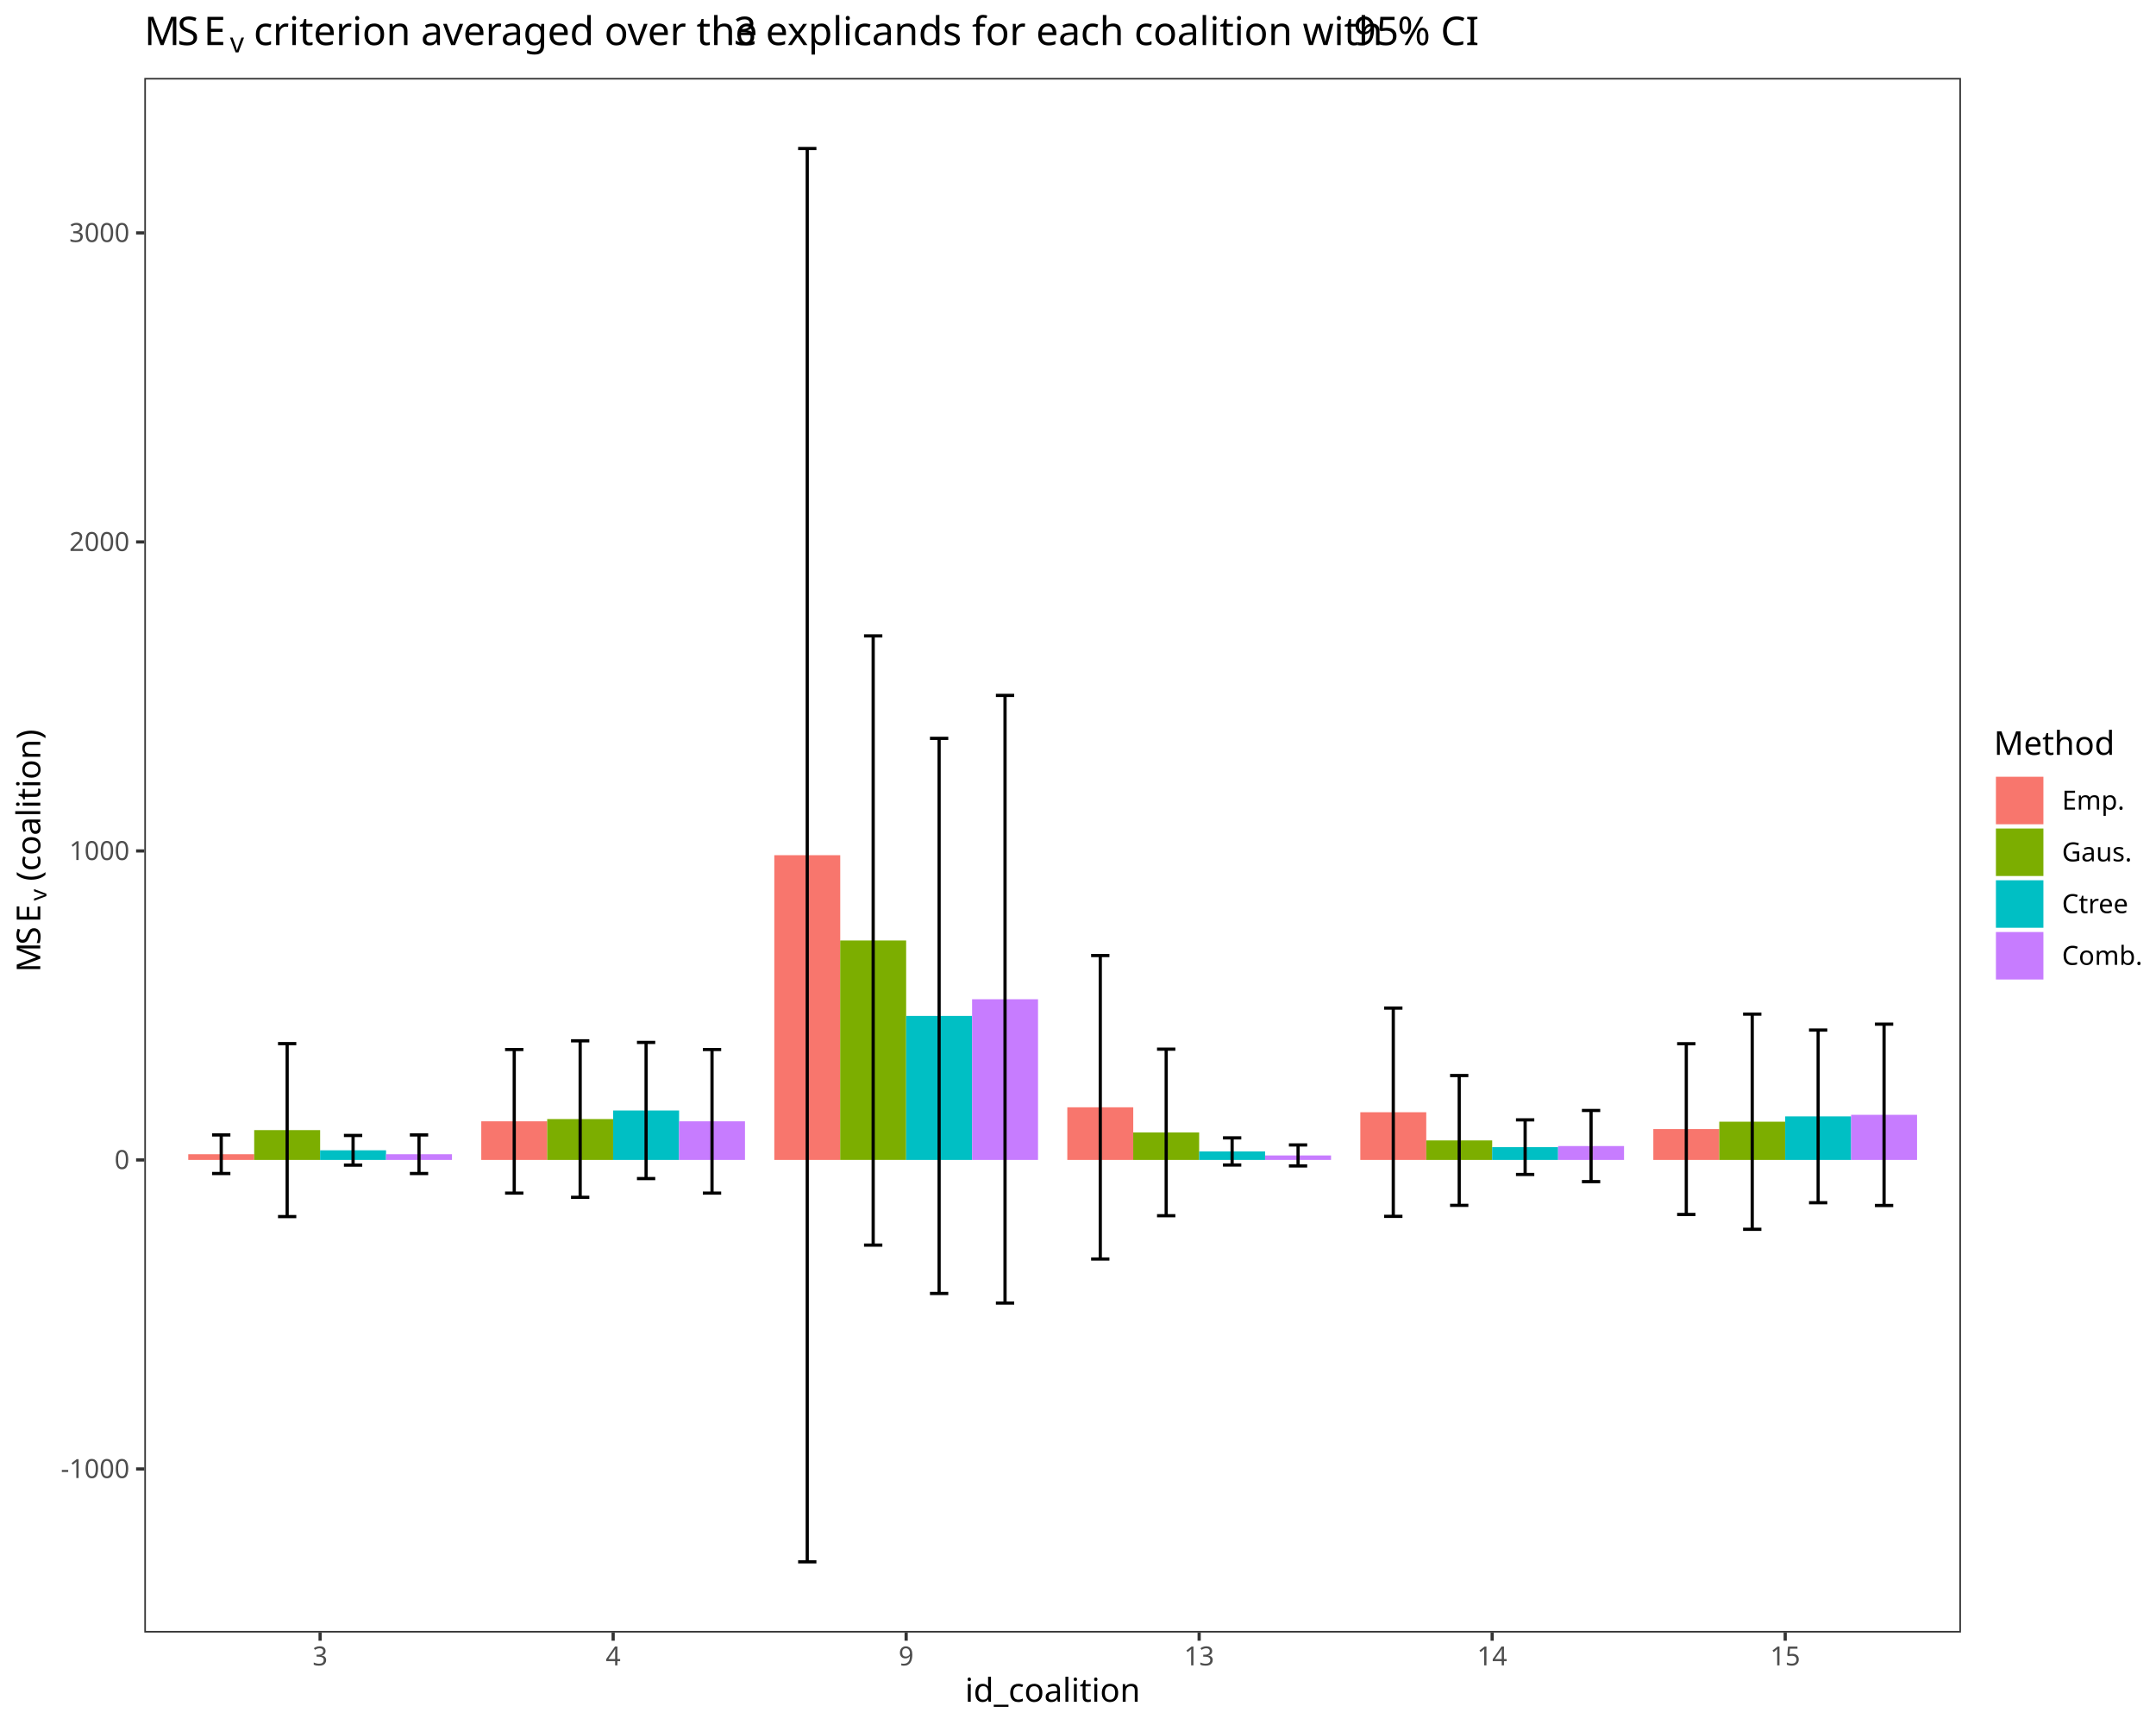
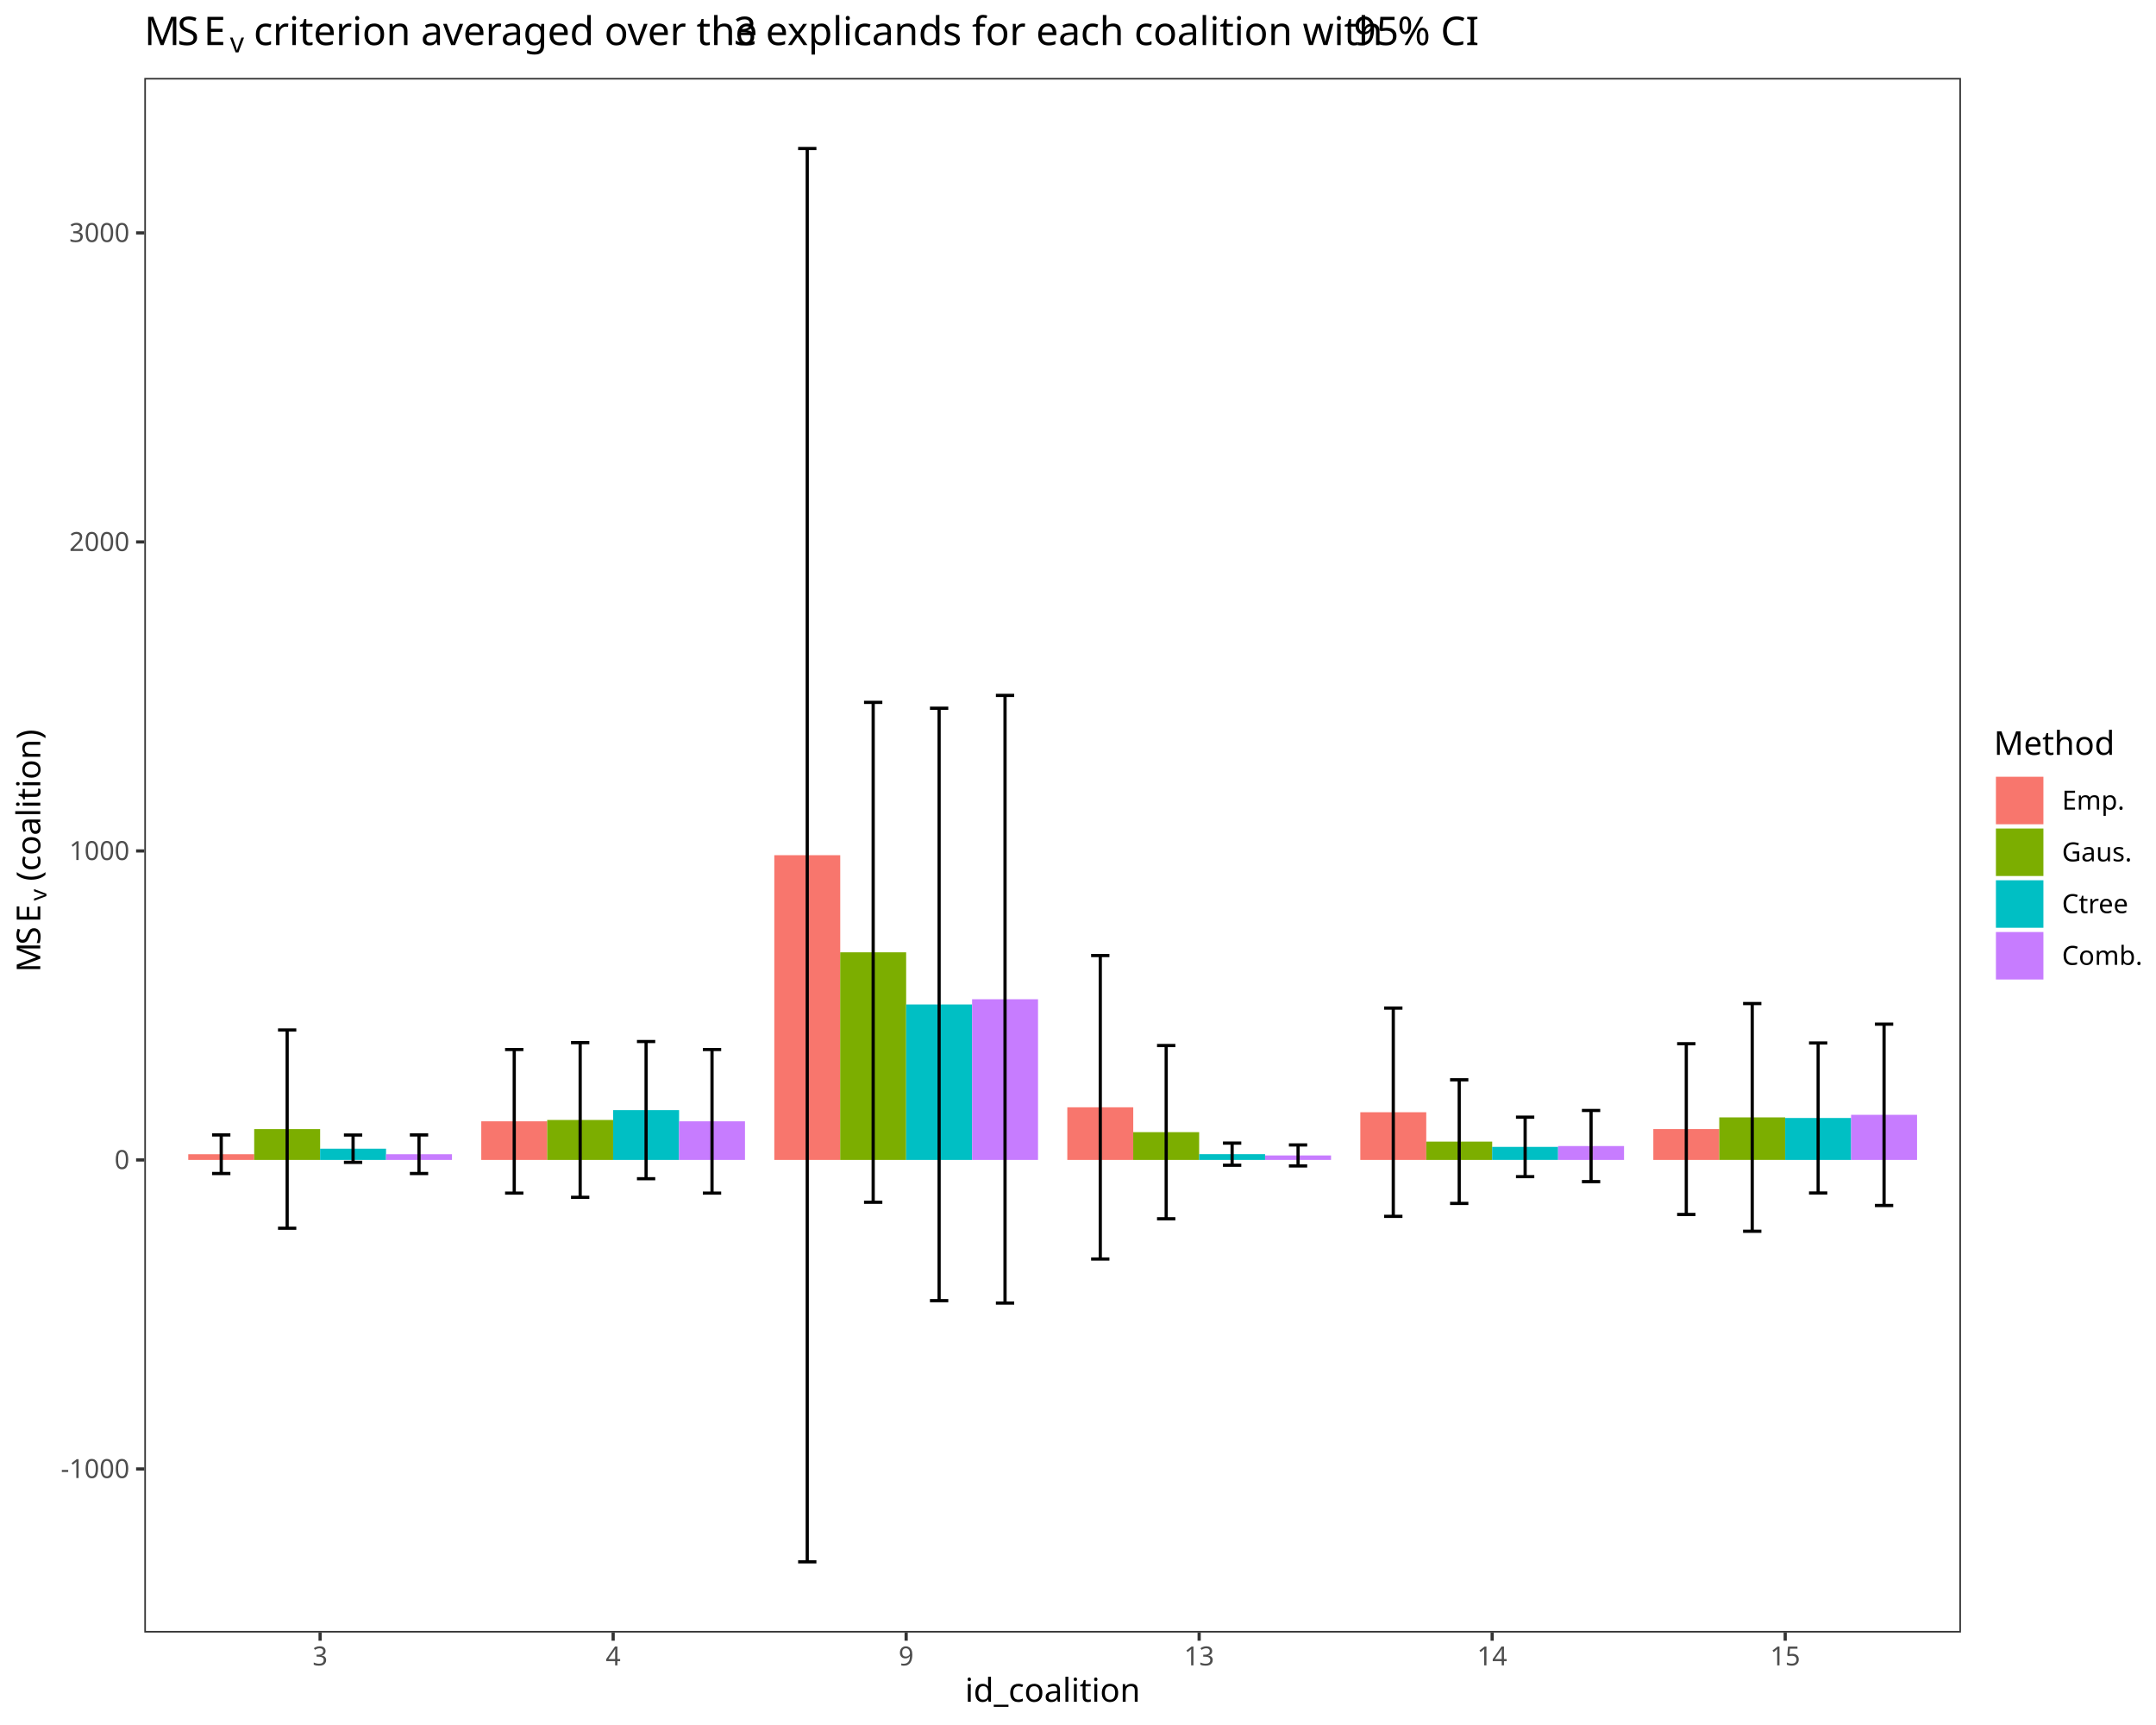
<svg xmlns="http://www.w3.org/2000/svg" class="svglite" data-engine-version="2.0" width="720.00pt" height="576.00pt" viewBox="0 0 720.00 576.00">
  <defs>
    <style type="text/css">
    .svglite line, .svglite polyline, .svglite polygon, .svglite path, .svglite rect, .svglite circle {
      fill: none;
      stroke: #000000;
      stroke-linecap: round;
      stroke-linejoin: round;
      stroke-miterlimit: 10.00;
    }
  </style>
  </defs>
  <rect width="100%" height="100%" style="stroke: none; fill: #FFFFFF;" />
  <defs>
    <clipPath id="cpMC4wMHw3MjAuMDB8MC4wMHw1NzYuMDA=">
      <rect x="0.00" y="0.00" width="720.00" height="576.00" />
    </clipPath>
  </defs>
  <g clip-path="url(#cpMC4wMHw3MjAuMDB8MC4wMHw1NzYuMDA=)">
    <rect x="0" y="0.00" width="720.00" height="576.00" style="stroke-width: 1.07; stroke: #FFFFFF; fill: #FFFFFF;" />
  </g>
  <defs>
    <clipPath id="cpNDguMTl8NjU0Ljg4fDI2LjAxfDU0NS4xMQ==">
      <rect x="48.19" y="26.01" width="606.68" height="519.11" />
    </clipPath>
  </defs>
  <g clip-path="url(#cpNDguMTl8NjU0Ljg4fDI2LjAxfDU0NS4xMQ==)">
    <rect x="48.19" y="26.01" width="606.68" height="519.11" style="stroke-width: 1.07; stroke: none; fill: #FFFFFF;" />
    <rect x="62.87" y="385.41" width="22.02" height="1.91" style="stroke-width: 1.07; stroke: none; stroke-linecap: butt; stroke-linejoin: miter; fill: #F8766D;" />
    <rect x="160.72" y="374.42" width="22.02" height="12.90" style="stroke-width: 1.07; stroke: none; stroke-linecap: butt; stroke-linejoin: miter; fill: #F8766D;" />
    <rect x="258.58" y="285.56" width="22.02" height="101.76" style="stroke-width: 1.07; stroke: none; stroke-linecap: butt; stroke-linejoin: miter; fill: #F8766D;" />
    <rect x="356.43" y="369.74" width="22.02" height="17.58" style="stroke-width: 1.07; stroke: none; stroke-linecap: butt; stroke-linejoin: miter; fill: #F8766D;" />
    <rect x="454.28" y="371.39" width="22.02" height="15.93" style="stroke-width: 1.07; stroke: none; stroke-linecap: butt; stroke-linejoin: miter; fill: #F8766D;" />
    <rect x="552.13" y="377.01" width="22.02" height="10.31" style="stroke-width: 1.07; stroke: none; stroke-linecap: butt; stroke-linejoin: miter; fill: #F8766D;" />
-     <rect x="84.89" y="377.36" width="22.02" height="9.96" style="stroke-width: 1.07; stroke: none; stroke-linecap: butt; stroke-linejoin: miter; fill: #7CAE00;" />
-     <rect x="182.74" y="373.67" width="22.02" height="13.65" style="stroke-width: 1.07; stroke: none; stroke-linecap: butt; stroke-linejoin: miter; fill: #7CAE00;" />
-     <rect x="280.59" y="314.04" width="22.02" height="73.27" style="stroke-width: 1.07; stroke: none; stroke-linecap: butt; stroke-linejoin: miter; fill: #7CAE00;" />
-     <rect x="378.44" y="378.14" width="22.02" height="9.18" style="stroke-width: 1.07; stroke: none; stroke-linecap: butt; stroke-linejoin: miter; fill: #7CAE00;" />
-     <rect x="476.30" y="380.80" width="22.02" height="6.52" style="stroke-width: 1.07; stroke: none; stroke-linecap: butt; stroke-linejoin: miter; fill: #7CAE00;" />
-     <rect x="574.15" y="374.55" width="22.02" height="12.77" style="stroke-width: 1.07; stroke: none; stroke-linecap: butt; stroke-linejoin: miter; fill: #7CAE00;" />
-     <rect x="106.90" y="384.10" width="22.02" height="3.22" style="stroke-width: 1.07; stroke: none; stroke-linecap: butt; stroke-linejoin: miter; fill: #00BFC4;" />
-     <rect x="204.76" y="370.81" width="22.02" height="16.51" style="stroke-width: 1.07; stroke: none; stroke-linecap: butt; stroke-linejoin: miter; fill: #00BFC4;" />
-     <rect x="302.61" y="339.23" width="22.02" height="48.09" style="stroke-width: 1.07; stroke: none; stroke-linecap: butt; stroke-linejoin: miter; fill: #00BFC4;" />
-     <rect x="400.46" y="384.48" width="22.02" height="2.84" style="stroke-width: 1.07; stroke: none; stroke-linecap: butt; stroke-linejoin: miter; fill: #00BFC4;" />
-     <rect x="498.31" y="383.05" width="22.02" height="4.27" style="stroke-width: 1.07; stroke: none; stroke-linecap: butt; stroke-linejoin: miter; fill: #00BFC4;" />
-     <rect x="596.17" y="372.78" width="22.02" height="14.54" style="stroke-width: 1.07; stroke: none; stroke-linecap: butt; stroke-linejoin: miter; fill: #00BFC4;" />
+     <rect x="84.89" y="377.02" width="22.02" height="10.30" style="stroke-width: 1.07; stroke: none; stroke-linecap: butt; stroke-linejoin: miter; fill: #7CAE00;" />
+     <rect x="182.74" y="373.97" width="22.02" height="13.35" style="stroke-width: 1.07; stroke: none; stroke-linecap: butt; stroke-linejoin: miter; fill: #7CAE00;" />
+     <rect x="280.59" y="317.99" width="22.02" height="69.33" style="stroke-width: 1.07; stroke: none; stroke-linecap: butt; stroke-linejoin: miter; fill: #7CAE00;" />
+     <rect x="378.44" y="378.04" width="22.02" height="9.28" style="stroke-width: 1.07; stroke: none; stroke-linecap: butt; stroke-linejoin: miter; fill: #7CAE00;" />
+     <rect x="476.30" y="381.20" width="22.02" height="6.12" style="stroke-width: 1.07; stroke: none; stroke-linecap: butt; stroke-linejoin: miter; fill: #7CAE00;" />
+     <rect x="574.15" y="373.11" width="22.02" height="14.20" style="stroke-width: 1.07; stroke: none; stroke-linecap: butt; stroke-linejoin: miter; fill: #7CAE00;" />
+     <rect x="106.90" y="383.56" width="22.02" height="3.76" style="stroke-width: 1.07; stroke: none; stroke-linecap: butt; stroke-linejoin: miter; fill: #00BFC4;" />
+     <rect x="204.76" y="370.69" width="22.02" height="16.63" style="stroke-width: 1.07; stroke: none; stroke-linecap: butt; stroke-linejoin: miter; fill: #00BFC4;" />
+     <rect x="302.61" y="335.40" width="22.02" height="51.92" style="stroke-width: 1.07; stroke: none; stroke-linecap: butt; stroke-linejoin: miter; fill: #00BFC4;" />
+     <rect x="400.46" y="385.39" width="22.02" height="1.93" style="stroke-width: 1.07; stroke: none; stroke-linecap: butt; stroke-linejoin: miter; fill: #00BFC4;" />
+     <rect x="498.31" y="382.96" width="22.02" height="4.35" style="stroke-width: 1.07; stroke: none; stroke-linecap: butt; stroke-linejoin: miter; fill: #00BFC4;" />
+     <rect x="596.17" y="373.31" width="22.02" height="14.01" style="stroke-width: 1.07; stroke: none; stroke-linecap: butt; stroke-linejoin: miter; fill: #00BFC4;" />
    <rect x="128.92" y="385.41" width="22.02" height="1.91" style="stroke-width: 1.07; stroke: none; stroke-linecap: butt; stroke-linejoin: miter; fill: #C77CFF;" />
    <rect x="226.77" y="374.42" width="22.02" height="12.90" style="stroke-width: 1.07; stroke: none; stroke-linecap: butt; stroke-linejoin: miter; fill: #C77CFF;" />
    <rect x="324.63" y="333.66" width="22.02" height="53.66" style="stroke-width: 1.07; stroke: none; stroke-linecap: butt; stroke-linejoin: miter; fill: #C77CFF;" />
    <rect x="422.48" y="385.82" width="22.02" height="1.50" style="stroke-width: 1.07; stroke: none; stroke-linecap: butt; stroke-linejoin: miter; fill: #C77CFF;" />
    <rect x="520.33" y="382.68" width="22.02" height="4.64" style="stroke-width: 1.07; stroke: none; stroke-linecap: butt; stroke-linejoin: miter; fill: #C77CFF;" />
    <rect x="618.18" y="372.25" width="22.02" height="15.07" style="stroke-width: 1.07; stroke: none; stroke-linecap: butt; stroke-linejoin: miter; fill: #C77CFF;" />
    <polyline points="70.82,378.97 76.94,378.97 " style="stroke-width: 1.07; stroke-linecap: butt;" />
    <polyline points="73.88,378.97 73.88,391.86 " style="stroke-width: 1.07; stroke-linecap: butt;" />
    <polyline points="70.82,391.86 76.94,391.86 " style="stroke-width: 1.07; stroke-linecap: butt;" />
    <polyline points="168.67,350.45 174.79,350.45 " style="stroke-width: 1.07; stroke-linecap: butt;" />
    <polyline points="171.73,350.45 171.73,398.39 " style="stroke-width: 1.07; stroke-linecap: butt;" />
    <polyline points="168.67,398.39 174.79,398.39 " style="stroke-width: 1.07; stroke-linecap: butt;" />
    <polyline points="266.53,49.60 272.64,49.60 " style="stroke-width: 1.07; stroke-linecap: butt;" />
    <polyline points="269.58,49.60 269.58,521.52 " style="stroke-width: 1.07; stroke-linecap: butt;" />
    <polyline points="266.53,521.52 272.64,521.52 " style="stroke-width: 1.07; stroke-linecap: butt;" />
    <polyline points="364.38,319.07 370.49,319.07 " style="stroke-width: 1.07; stroke-linecap: butt;" />
    <polyline points="367.44,319.07 367.44,420.41 " style="stroke-width: 1.07; stroke-linecap: butt;" />
    <polyline points="364.38,420.41 370.49,420.41 " style="stroke-width: 1.07; stroke-linecap: butt;" />
    <polyline points="462.23,336.62 468.35,336.62 " style="stroke-width: 1.07; stroke-linecap: butt;" />
    <polyline points="465.29,336.62 465.29,406.16 " style="stroke-width: 1.07; stroke-linecap: butt;" />
    <polyline points="462.23,406.16 468.35,406.16 " style="stroke-width: 1.07; stroke-linecap: butt;" />
    <polyline points="560.08,348.51 566.20,348.51 " style="stroke-width: 1.07; stroke-linecap: butt;" />
    <polyline points="563.14,348.51 563.14,405.52 " style="stroke-width: 1.07; stroke-linecap: butt;" />
    <polyline points="560.08,405.52 566.20,405.52 " style="stroke-width: 1.07; stroke-linecap: butt;" />
-     <polyline points="92.84,348.48 98.95,348.48 " style="stroke-width: 1.07; stroke-linecap: butt;" />
-     <polyline points="95.90,348.48 95.90,406.24 " style="stroke-width: 1.07; stroke-linecap: butt;" />
-     <polyline points="92.84,406.24 98.95,406.24 " style="stroke-width: 1.07; stroke-linecap: butt;" />
-     <polyline points="190.69,347.54 196.81,347.54 " style="stroke-width: 1.07; stroke-linecap: butt;" />
-     <polyline points="193.75,347.54 193.75,399.79 " style="stroke-width: 1.07; stroke-linecap: butt;" />
+     <polyline points="92.84,343.92 98.95,343.92 " style="stroke-width: 1.07; stroke-linecap: butt;" />
+     <polyline points="95.90,343.92 95.90,410.12 " style="stroke-width: 1.07; stroke-linecap: butt;" />
+     <polyline points="92.84,410.12 98.95,410.12 " style="stroke-width: 1.07; stroke-linecap: butt;" />
+     <polyline points="190.69,348.15 196.81,348.15 " style="stroke-width: 1.07; stroke-linecap: butt;" />
+     <polyline points="193.75,348.15 193.75,399.79 " style="stroke-width: 1.07; stroke-linecap: butt;" />
    <polyline points="190.69,399.79 196.81,399.79 " style="stroke-width: 1.07; stroke-linecap: butt;" />
-     <polyline points="288.54,212.33 294.66,212.33 " style="stroke-width: 1.07; stroke-linecap: butt;" />
-     <polyline points="291.60,212.33 291.60,415.76 " style="stroke-width: 1.07; stroke-linecap: butt;" />
-     <polyline points="288.54,415.76 294.66,415.76 " style="stroke-width: 1.07; stroke-linecap: butt;" />
-     <polyline points="386.39,350.32 392.51,350.32 " style="stroke-width: 1.07; stroke-linecap: butt;" />
-     <polyline points="389.45,350.32 389.45,405.95 " style="stroke-width: 1.07; stroke-linecap: butt;" />
-     <polyline points="386.39,405.95 392.51,405.95 " style="stroke-width: 1.07; stroke-linecap: butt;" />
-     <polyline points="484.25,359.13 490.36,359.13 " style="stroke-width: 1.07; stroke-linecap: butt;" />
-     <polyline points="487.31,359.13 487.31,402.48 " style="stroke-width: 1.07; stroke-linecap: butt;" />
-     <polyline points="484.25,402.48 490.36,402.48 " style="stroke-width: 1.07; stroke-linecap: butt;" />
-     <polyline points="582.10,338.63 588.22,338.63 " style="stroke-width: 1.07; stroke-linecap: butt;" />
-     <polyline points="585.16,338.63 585.16,410.47 " style="stroke-width: 1.07; stroke-linecap: butt;" />
-     <polyline points="582.10,410.47 588.22,410.47 " style="stroke-width: 1.07; stroke-linecap: butt;" />
-     <polyline points="114.85,379.14 120.97,379.14 " style="stroke-width: 1.07; stroke-linecap: butt;" />
-     <polyline points="117.91,379.14 117.91,389.05 " style="stroke-width: 1.07; stroke-linecap: butt;" />
-     <polyline points="114.85,389.05 120.97,389.05 " style="stroke-width: 1.07; stroke-linecap: butt;" />
-     <polyline points="212.71,348.07 218.82,348.07 " style="stroke-width: 1.07; stroke-linecap: butt;" />
-     <polyline points="215.76,348.07 215.76,393.55 " style="stroke-width: 1.07; stroke-linecap: butt;" />
-     <polyline points="212.71,393.55 218.82,393.55 " style="stroke-width: 1.07; stroke-linecap: butt;" />
-     <polyline points="310.56,246.55 316.68,246.55 " style="stroke-width: 1.07; stroke-linecap: butt;" />
-     <polyline points="313.62,246.55 313.62,431.90 " style="stroke-width: 1.07; stroke-linecap: butt;" />
-     <polyline points="310.56,431.90 316.68,431.90 " style="stroke-width: 1.07; stroke-linecap: butt;" />
-     <polyline points="408.41,379.95 414.53,379.95 " style="stroke-width: 1.07; stroke-linecap: butt;" />
-     <polyline points="411.47,379.95 411.47,389.01 " style="stroke-width: 1.07; stroke-linecap: butt;" />
-     <polyline points="408.41,389.01 414.53,389.01 " style="stroke-width: 1.07; stroke-linecap: butt;" />
-     <polyline points="506.26,373.94 512.38,373.94 " style="stroke-width: 1.07; stroke-linecap: butt;" />
-     <polyline points="509.32,373.94 509.32,392.17 " style="stroke-width: 1.07; stroke-linecap: butt;" />
-     <polyline points="506.26,392.17 512.38,392.17 " style="stroke-width: 1.07; stroke-linecap: butt;" />
-     <polyline points="604.12,343.95 610.23,343.95 " style="stroke-width: 1.07; stroke-linecap: butt;" />
-     <polyline points="607.17,343.95 607.17,401.61 " style="stroke-width: 1.07; stroke-linecap: butt;" />
-     <polyline points="604.12,401.61 610.23,401.61 " style="stroke-width: 1.07; stroke-linecap: butt;" />
+     <polyline points="288.54,234.53 294.66,234.53 " style="stroke-width: 1.07; stroke-linecap: butt;" />
+     <polyline points="291.60,234.53 291.60,401.45 " style="stroke-width: 1.07; stroke-linecap: butt;" />
+     <polyline points="288.54,401.45 294.66,401.45 " style="stroke-width: 1.07; stroke-linecap: butt;" />
+     <polyline points="386.39,349.11 392.51,349.11 " style="stroke-width: 1.07; stroke-linecap: butt;" />
+     <polyline points="389.45,349.11 389.45,406.96 " style="stroke-width: 1.07; stroke-linecap: butt;" />
+     <polyline points="386.39,406.96 392.51,406.96 " style="stroke-width: 1.07; stroke-linecap: butt;" />
+     <polyline points="484.25,360.56 490.36,360.56 " style="stroke-width: 1.07; stroke-linecap: butt;" />
+     <polyline points="487.31,360.56 487.31,401.84 " style="stroke-width: 1.07; stroke-linecap: butt;" />
+     <polyline points="484.25,401.84 490.36,401.84 " style="stroke-width: 1.07; stroke-linecap: butt;" />
+     <polyline points="582.10,335.10 588.22,335.10 " style="stroke-width: 1.07; stroke-linecap: butt;" />
+     <polyline points="585.16,335.10 585.16,411.13 " style="stroke-width: 1.07; stroke-linecap: butt;" />
+     <polyline points="582.10,411.13 588.22,411.13 " style="stroke-width: 1.07; stroke-linecap: butt;" />
+     <polyline points="114.85,379.00 120.97,379.00 " style="stroke-width: 1.07; stroke-linecap: butt;" />
+     <polyline points="117.91,379.00 117.91,388.12 " style="stroke-width: 1.07; stroke-linecap: butt;" />
+     <polyline points="114.85,388.12 120.97,388.12 " style="stroke-width: 1.07; stroke-linecap: butt;" />
+     <polyline points="212.71,347.78 218.82,347.78 " style="stroke-width: 1.07; stroke-linecap: butt;" />
+     <polyline points="215.76,347.78 215.76,393.59 " style="stroke-width: 1.07; stroke-linecap: butt;" />
+     <polyline points="212.71,393.59 218.82,393.59 " style="stroke-width: 1.07; stroke-linecap: butt;" />
+     <polyline points="310.56,236.49 316.68,236.49 " style="stroke-width: 1.07; stroke-linecap: butt;" />
+     <polyline points="313.62,236.49 313.62,434.31 " style="stroke-width: 1.07; stroke-linecap: butt;" />
+     <polyline points="310.56,434.31 316.68,434.31 " style="stroke-width: 1.07; stroke-linecap: butt;" />
+     <polyline points="408.41,381.70 414.53,381.70 " style="stroke-width: 1.07; stroke-linecap: butt;" />
+     <polyline points="411.47,381.70 411.47,389.09 " style="stroke-width: 1.07; stroke-linecap: butt;" />
+     <polyline points="408.41,389.09 414.53,389.09 " style="stroke-width: 1.07; stroke-linecap: butt;" />
+     <polyline points="506.26,373.03 512.38,373.03 " style="stroke-width: 1.07; stroke-linecap: butt;" />
+     <polyline points="509.32,373.03 509.32,392.90 " style="stroke-width: 1.07; stroke-linecap: butt;" />
+     <polyline points="506.26,392.90 512.38,392.90 " style="stroke-width: 1.07; stroke-linecap: butt;" />
+     <polyline points="604.12,348.26 610.23,348.26 " style="stroke-width: 1.07; stroke-linecap: butt;" />
+     <polyline points="607.17,348.26 607.17,398.35 " style="stroke-width: 1.07; stroke-linecap: butt;" />
+     <polyline points="604.12,398.35 610.23,398.35 " style="stroke-width: 1.07; stroke-linecap: butt;" />
    <polyline points="136.87,378.97 142.99,378.97 " style="stroke-width: 1.07; stroke-linecap: butt;" />
    <polyline points="139.93,378.97 139.93,391.86 " style="stroke-width: 1.07; stroke-linecap: butt;" />
    <polyline points="136.87,391.86 142.99,391.86 " style="stroke-width: 1.07; stroke-linecap: butt;" />
    <polyline points="234.72,350.45 240.84,350.45 " style="stroke-width: 1.07; stroke-linecap: butt;" />
    <polyline points="237.78,350.45 237.78,398.39 " style="stroke-width: 1.07; stroke-linecap: butt;" />
    <polyline points="234.72,398.39 240.84,398.39 " style="stroke-width: 1.07; stroke-linecap: butt;" />
    <polyline points="332.58,232.21 338.69,232.21 " style="stroke-width: 1.07; stroke-linecap: butt;" />
    <polyline points="335.63,232.21 335.63,435.11 " style="stroke-width: 1.07; stroke-linecap: butt;" />
    <polyline points="332.58,435.11 338.69,435.11 " style="stroke-width: 1.07; stroke-linecap: butt;" />
    <polyline points="430.43,382.31 436.54,382.31 " style="stroke-width: 1.07; stroke-linecap: butt;" />
    <polyline points="433.49,382.31 433.49,389.32 " style="stroke-width: 1.07; stroke-linecap: butt;" />
    <polyline points="430.43,389.32 436.54,389.32 " style="stroke-width: 1.07; stroke-linecap: butt;" />
    <polyline points="528.28,370.80 534.40,370.80 " style="stroke-width: 1.07; stroke-linecap: butt;" />
    <polyline points="531.34,370.80 531.34,394.56 " style="stroke-width: 1.07; stroke-linecap: butt;" />
    <polyline points="528.28,394.56 534.40,394.56 " style="stroke-width: 1.07; stroke-linecap: butt;" />
    <polyline points="626.13,341.97 632.25,341.97 " style="stroke-width: 1.07; stroke-linecap: butt;" />
    <polyline points="629.19,341.97 629.19,402.53 " style="stroke-width: 1.07; stroke-linecap: butt;" />
    <polyline points="626.13,402.53 632.25,402.53 " style="stroke-width: 1.07; stroke-linecap: butt;" />
    <rect x="48.19" y="26.01" width="606.68" height="519.11" style="stroke-width: 1.07; stroke: #333333;" />
  </g>
  <g clip-path="url(#cpMC4wMHw3MjAuMDB8MC4wMHw1NzYuMDA=)">
    <text x="43.26" y="493.53" text-anchor="end" style="font-size: 8.80px; fill: #4D4D4D; font-family: sans;" textLength="22.51px" lengthAdjust="spacingAndGlyphs">-1000</text>
    <text x="43.26" y="390.35" text-anchor="end" style="font-size: 8.80px; fill: #4D4D4D; font-family: sans;" textLength="4.89px" lengthAdjust="spacingAndGlyphs">0</text>
    <text x="43.26" y="287.17" text-anchor="end" style="font-size: 8.80px; fill: #4D4D4D; font-family: sans;" textLength="19.58px" lengthAdjust="spacingAndGlyphs">1000</text>
    <text x="43.26" y="183.98" text-anchor="end" style="font-size: 8.80px; fill: #4D4D4D; font-family: sans;" textLength="19.58px" lengthAdjust="spacingAndGlyphs">2000</text>
    <text x="43.26" y="80.80" text-anchor="end" style="font-size: 8.80px; fill: #4D4D4D; font-family: sans;" textLength="19.58px" lengthAdjust="spacingAndGlyphs">3000</text>
    <polyline points="45.45,490.50 48.19,490.50 " style="stroke-width: 1.07; stroke: #333333; stroke-linecap: butt;" />
    <polyline points="45.45,387.32 48.19,387.32 " style="stroke-width: 1.07; stroke: #333333; stroke-linecap: butt;" />
    <polyline points="45.45,284.14 48.19,284.14 " style="stroke-width: 1.07; stroke: #333333; stroke-linecap: butt;" />
    <polyline points="45.45,180.96 48.19,180.96 " style="stroke-width: 1.07; stroke: #333333; stroke-linecap: butt;" />
    <polyline points="45.45,77.77 48.19,77.77 " style="stroke-width: 1.07; stroke: #333333; stroke-linecap: butt;" />
    <polyline points="106.90,547.85 106.90,545.11 " style="stroke-width: 1.07; stroke: #333333; stroke-linecap: butt;" />
    <polyline points="204.76,547.85 204.76,545.11 " style="stroke-width: 1.07; stroke: #333333; stroke-linecap: butt;" />
    <polyline points="302.61,547.85 302.61,545.11 " style="stroke-width: 1.07; stroke: #333333; stroke-linecap: butt;" />
    <polyline points="400.46,547.85 400.46,545.11 " style="stroke-width: 1.07; stroke: #333333; stroke-linecap: butt;" />
    <polyline points="498.31,547.85 498.31,545.11 " style="stroke-width: 1.07; stroke: #333333; stroke-linecap: butt;" />
    <polyline points="596.17,547.85 596.17,545.11 " style="stroke-width: 1.07; stroke: #333333; stroke-linecap: butt;" />
    <text x="106.90" y="556.10" text-anchor="middle" style="font-size: 8.80px; fill: #4D4D4D; font-family: sans;" textLength="4.89px" lengthAdjust="spacingAndGlyphs">3</text>
    <text x="204.76" y="556.10" text-anchor="middle" style="font-size: 8.80px; fill: #4D4D4D; font-family: sans;" textLength="4.89px" lengthAdjust="spacingAndGlyphs">4</text>
    <text x="302.61" y="556.10" text-anchor="middle" style="font-size: 8.80px; fill: #4D4D4D; font-family: sans;" textLength="4.89px" lengthAdjust="spacingAndGlyphs">9</text>
    <text x="400.46" y="556.10" text-anchor="middle" style="font-size: 8.80px; fill: #4D4D4D; font-family: sans;" textLength="9.79px" lengthAdjust="spacingAndGlyphs">13</text>
    <text x="498.31" y="556.10" text-anchor="middle" style="font-size: 8.80px; fill: #4D4D4D; font-family: sans;" textLength="9.79px" lengthAdjust="spacingAndGlyphs">14</text>
    <text x="596.17" y="556.10" text-anchor="middle" style="font-size: 8.80px; fill: #4D4D4D; font-family: sans;" textLength="9.79px" lengthAdjust="spacingAndGlyphs">15</text>
    <text x="351.54" y="568.24" text-anchor="middle" style="font-size: 11.00px; font-family: sans;" textLength="55.04px" lengthAdjust="spacingAndGlyphs">id_coalition</text>
    <text transform="translate(13.45,324.63) rotate(-90)" style="font-size: 11.00px; font-family: sans;" textLength="9.17px" lengthAdjust="spacingAndGlyphs">M</text>
    <text transform="translate(13.45,315.46) rotate(-90)" style="font-size: 11.00px; font-family: sans;" textLength="7.34px" lengthAdjust="spacingAndGlyphs">S</text>
    <text transform="translate(13.45,308.12) rotate(-90)" style="font-size: 11.00px; font-family: sans;" textLength="7.34px" lengthAdjust="spacingAndGlyphs">E</text>
    <text transform="translate(15.49,300.78) rotate(-90)" style="font-size: 7.70px; font-family: sans;" textLength="3.85px" lengthAdjust="spacingAndGlyphs">v</text>
    <text transform="translate(13.45,296.93) rotate(-90)" style="font-size: 11.00px; font-family: sans;" textLength="2.75px" lengthAdjust="spacingAndGlyphs"> </text>
    <text transform="translate(13.45,294.18) rotate(-90)" style="font-size: 11.00px; font-family: sans;" textLength="47.69px" lengthAdjust="spacingAndGlyphs">(coalition)</text>
    <rect x="665.84" y="243.33" width="48.68" height="84.45" style="stroke-width: 1.07; stroke: none; fill: #FFFFFF;" />
    <text x="665.84" y="252.05" style="font-size: 11.00px; font-family: sans;" textLength="36.70px" lengthAdjust="spacingAndGlyphs">Method</text>
    <rect x="665.84" y="258.67" width="17.28" height="17.28" style="stroke-width: 1.07; stroke: none; fill: #FFFFFF;" />
    <rect x="666.54" y="259.37" width="15.86" height="15.86" style="stroke-width: 1.07; stroke: none; stroke-linecap: butt; stroke-linejoin: miter; fill: #F8766D;" />
    <rect x="665.84" y="275.95" width="17.28" height="17.28" style="stroke-width: 1.07; stroke: none; fill: #FFFFFF;" />
    <rect x="666.54" y="276.65" width="15.86" height="15.86" style="stroke-width: 1.07; stroke: none; stroke-linecap: butt; stroke-linejoin: miter; fill: #7CAE00;" />
    <rect x="665.84" y="293.23" width="17.28" height="17.28" style="stroke-width: 1.07; stroke: none; fill: #FFFFFF;" />
    <rect x="666.54" y="293.93" width="15.86" height="15.86" style="stroke-width: 1.07; stroke: none; stroke-linecap: butt; stroke-linejoin: miter; fill: #00BFC4;" />
    <rect x="665.84" y="310.51" width="17.28" height="17.28" style="stroke-width: 1.07; stroke: none; fill: #FFFFFF;" />
    <rect x="666.54" y="311.21" width="15.86" height="15.86" style="stroke-width: 1.07; stroke: none; stroke-linecap: butt; stroke-linejoin: miter; fill: #C77CFF;" />
    <text x="688.60" y="270.33" style="font-size: 8.80px; font-family: sans;" textLength="20.54px" lengthAdjust="spacingAndGlyphs">Emp.</text>
    <text x="688.60" y="287.61" style="font-size: 8.80px; font-family: sans;" textLength="23.49px" lengthAdjust="spacingAndGlyphs">Gaus.</text>
    <text x="688.60" y="304.89" style="font-size: 8.80px; font-family: sans;" textLength="21.52px" lengthAdjust="spacingAndGlyphs">Ctree</text>
    <text x="688.60" y="322.17" style="font-size: 8.80px; font-family: sans;" textLength="25.92px" lengthAdjust="spacingAndGlyphs">Comb.</text>
    <text x="48.19" y="15.05" style="font-size: 13.20px; font-family: sans;" textLength="11.00px" lengthAdjust="spacingAndGlyphs">M</text>
    <text x="59.19" y="15.05" style="font-size: 13.20px; font-family: sans;" textLength="8.81px" lengthAdjust="spacingAndGlyphs">S</text>
    <text x="68.00" y="15.05" style="font-size: 13.20px; font-family: sans;" textLength="8.81px" lengthAdjust="spacingAndGlyphs">E</text>
    <text x="76.81" y="17.49" style="font-size: 9.24px; font-family: sans;" textLength="4.62px" lengthAdjust="spacingAndGlyphs">v</text>
    <text x="81.43" y="15.05" style="font-size: 13.20px; font-family: sans;" textLength="3.30px" lengthAdjust="spacingAndGlyphs"> </text>
    <text x="84.73" y="15.05" style="font-size: 13.20px; font-family: sans;" textLength="157.04px" lengthAdjust="spacingAndGlyphs">criterion averaged over the</text>
    <text x="241.77" y="15.05" style="font-size: 13.20px; font-family: sans;" textLength="3.30px" lengthAdjust="spacingAndGlyphs"> </text>
    <text x="245.07" y="15.05" style="font-size: 13.20px; font-family: sans;" textLength="7.34px" lengthAdjust="spacingAndGlyphs">3</text>
    <text x="252.42" y="15.05" style="font-size: 13.20px; font-family: sans;" textLength="3.30px" lengthAdjust="spacingAndGlyphs"> </text>
    <text x="255.72" y="15.05" style="font-size: 13.20px; font-family: sans;" textLength="192.99px" lengthAdjust="spacingAndGlyphs">explicands for each coalition with</text>
    <text x="448.71" y="15.05" style="font-size: 13.20px; font-family: sans;" textLength="3.30px" lengthAdjust="spacingAndGlyphs"> </text>
    <text x="452.02" y="15.05" style="font-size: 13.20px; font-family: sans;" textLength="14.68px" lengthAdjust="spacingAndGlyphs">95</text>
    <text x="466.70" y="15.05" style="font-size: 13.20px; font-family: sans;" textLength="28.61px" lengthAdjust="spacingAndGlyphs">% CI</text>
  </g>
</svg>
